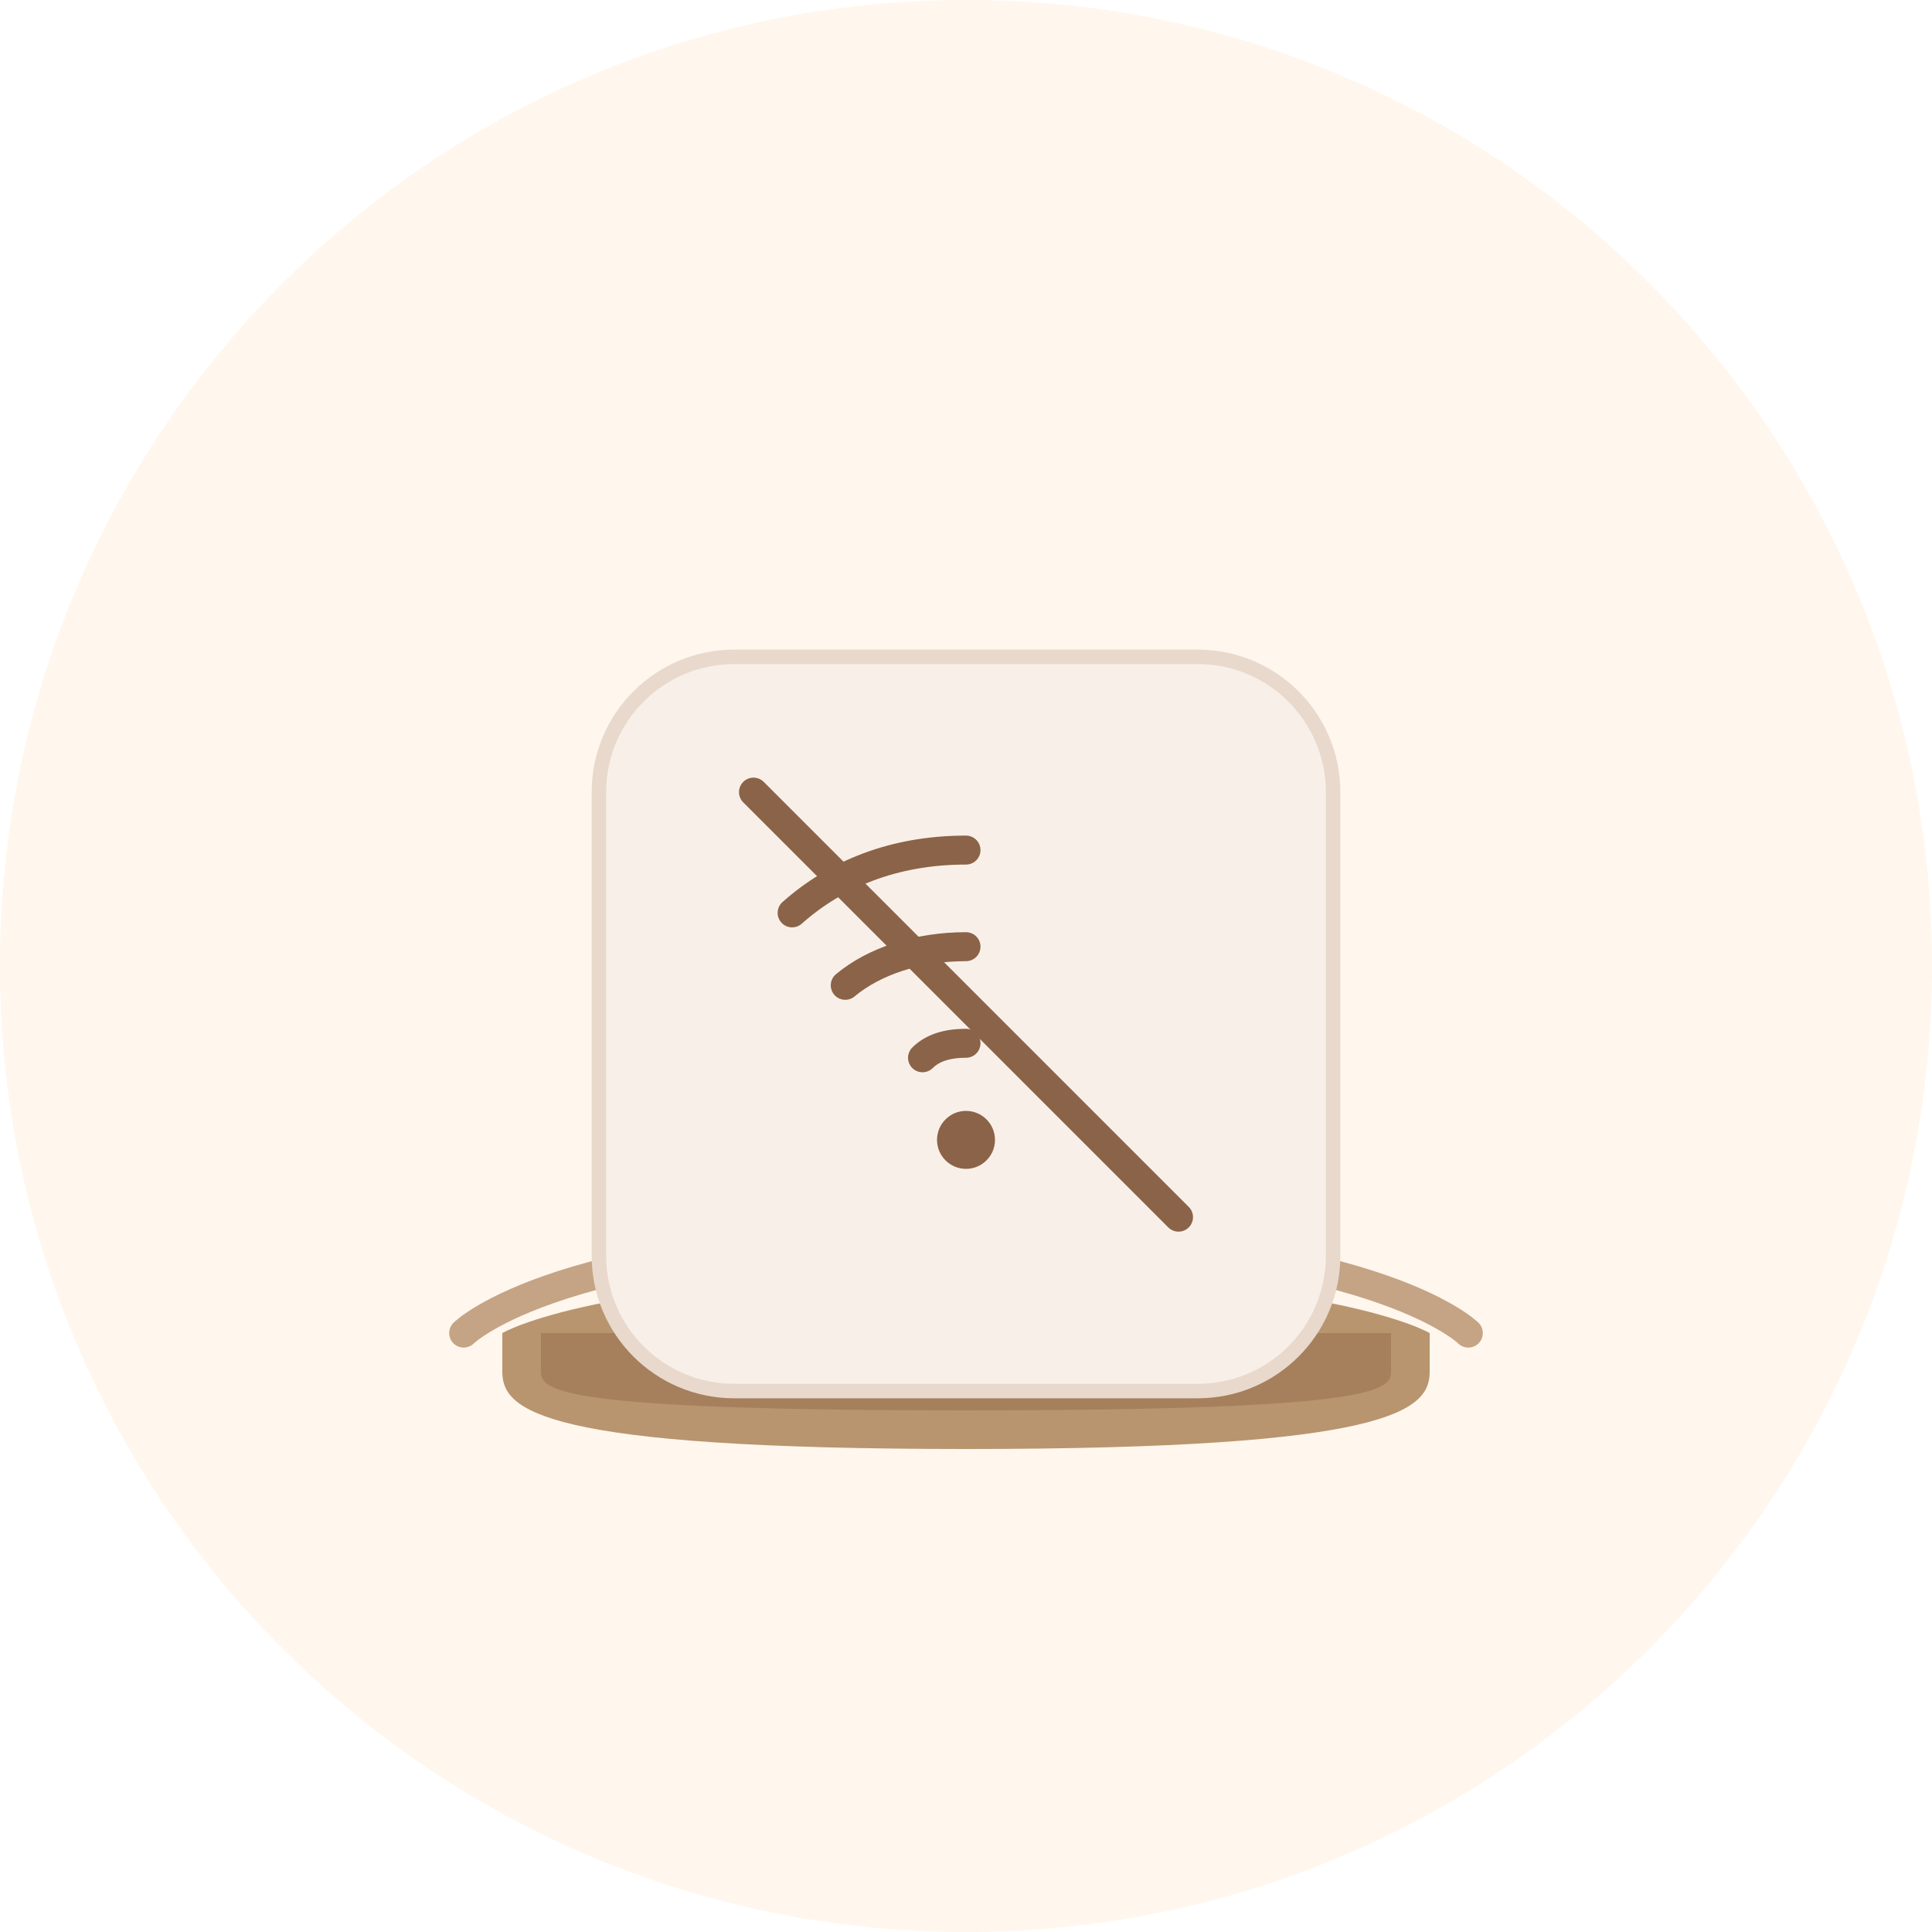
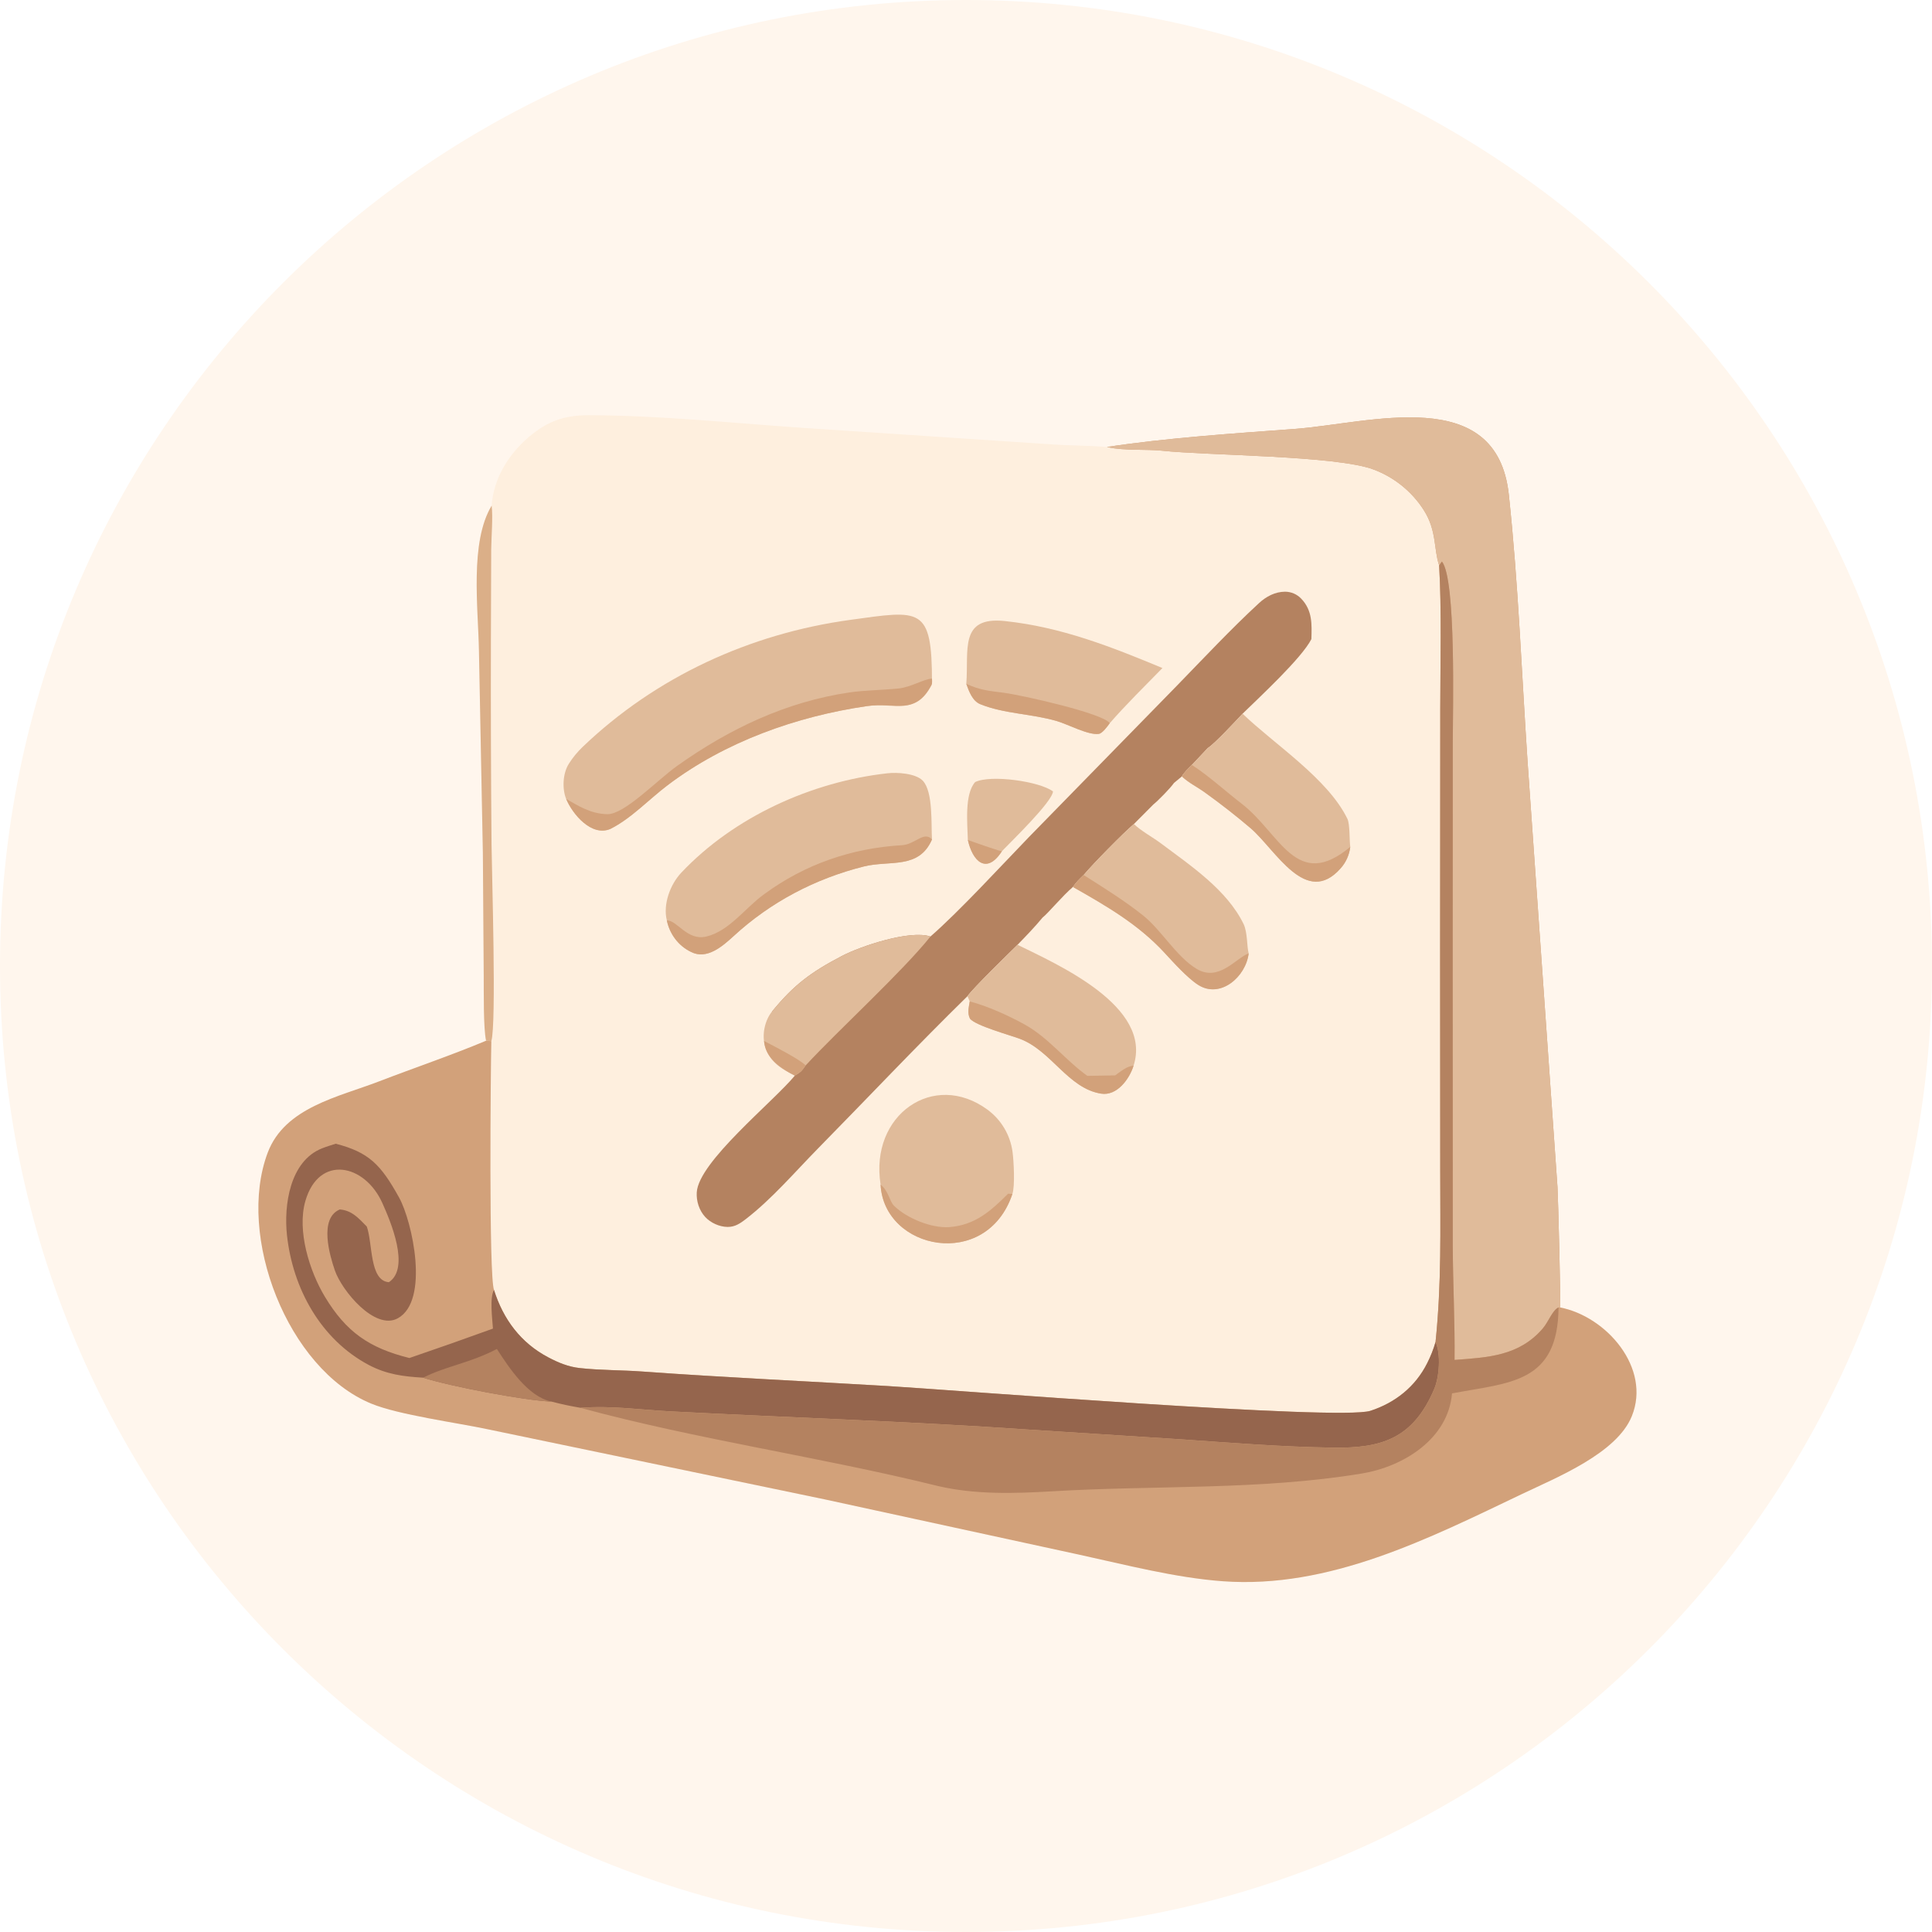
- <svg xmlns="http://www.w3.org/2000/svg" width="200" height="200" viewBox="0 0 200 200" fill="none">
-   <circle cx="100" cy="100" r="100" fill="#FFF6ED" />
-   <path d="M48 138C48 138 58 128 100 128C142 128 152 138 152 138" stroke="#C4A484" stroke-width="3" stroke-linecap="round" />
-   <path d="M52 138C52 138 62 132 100 132C138 132 148 138 148 138V142C148 146 144 150 100 150C56 150 52 146 52 142V138Z" fill="#B8956F" />
-   <path d="M56 138H144V142C144 144 142 146 100 146C58 146 56 144 56 142V138Z" fill="#A67F5C" />
-   <rect x="62" y="68" width="76" height="76" rx="14" fill="#F8F0E8" stroke="#E8D9CC" stroke-width="1.5" />
-   <path d="M100 88C92.5 88 86.5 90.5 82 94.5" stroke="#8B6348" stroke-width="3" stroke-linecap="round" />
-   <path d="M100 98C95 98 90.5 99.5 87.5 102" stroke="#8B6348" stroke-width="3" stroke-linecap="round" />
-   <path d="M100 108C98 108 96.5 108.5 95.5 109.5" stroke="#8B6348" stroke-width="3" stroke-linecap="round" />
-   <circle cx="100" cy="118" r="3" fill="#8B6348" />
-   <path d="M78 82L122 126" stroke="#8B6348" stroke-width="3" stroke-linecap="round" />
+ <svg xmlns="http://www.w3.org/2000/svg" width="164" height="164" viewBox="0 0 164 164" fill="none">
+   <circle cx="82" cy="82" r="82" fill="#FFF6ED" />
+   <path d="M41.733 42.925C41.897 40.623 43.133 38.625 44.83 37.145C46.459 35.747 47.896 35.239 50.02 35.246C56.026 35.267 61.995 35.896 67.983 36.307L89.233 37.718C90.804 37.829 92.424 37.814 93.968 37.942C99.024 37.172 104.743 36.793 109.884 36.413C116.289 35.939 127.071 32.53 128.081 42.009C128.892 49.611 129.165 57.143 129.672 64.692L132.21 100.777C132.262 101.586 132.508 111.219 132.429 110.985C136.37 111.747 140.175 116.127 138.518 120.216C137.24 123.366 132.17 125.402 129.219 126.811C121.269 130.606 112.848 134.891 103.792 134.226C99.74 133.928 95.576 132.833 91.587 131.966L70.024 127.28L41.456 121.337C38.793 120.765 33.863 120.116 31.506 119.145C24.406 116.219 20.056 104.901 22.728 97.84C24.181 94 28.748 93.116 32.171 91.798C35.213 90.627 38.269 89.596 41.262 88.344C41.027 87.298 41.071 84.123 41.062 82.865L40.989 72.398L40.656 55.229C40.591 51.581 39.865 46.029 41.733 42.925Z" fill="#FEEFDE" />
+   <path d="M93.968 37.941C99.024 37.172 104.743 36.792 109.884 36.412C116.289 35.938 127.071 32.529 128.081 42.008C128.892 49.61 129.165 57.142 129.672 64.691L132.21 100.776C132.262 101.585 132.508 111.218 132.429 110.984C136.37 111.746 140.175 116.127 138.518 120.215C137.24 123.365 132.17 125.401 129.219 126.81C121.269 130.605 112.848 134.89 103.792 134.225C99.74 133.927 95.576 132.832 91.587 131.965L70.024 127.279L41.456 121.336C38.793 120.764 33.863 120.116 31.506 119.144C24.406 116.218 20.056 104.9 22.728 97.839C24.181 93.999 28.748 93.115 32.171 91.797C35.213 90.626 38.269 89.595 41.262 88.344L41.708 88.375C41.648 90.877 41.49 108.304 41.933 109.497C42.719 111.986 44.2 113.993 46.56 115.23C47.413 115.677 48.236 116.02 49.2 116.127C50.96 116.323 52.753 116.294 54.52 116.422C61.466 116.926 68.412 117.24 75.361 117.656C80.787 117.98 113.727 120.607 116.333 119.758C118.436 119.073 120.15 117.71 121.149 115.713C121.442 115.137 121.68 114.535 121.858 113.914C122.373 108.902 122.257 104.46 122.256 99.432L122.247 80.98L122.258 60.131C122.261 56.377 122.384 51.682 122.162 47.993C121.69 46.596 121.977 45.05 120.852 43.29C119.846 41.722 118.361 40.52 116.617 39.863C113.481 38.66 102.524 38.676 98.618 38.257C97.392 38.125 95.388 38.263 94.096 37.971L93.968 37.941Z" fill="#D2A17A" />
+   <path d="M93.968 37.941C99.024 37.172 104.742 36.792 109.884 36.412C116.289 35.938 127.071 32.529 128.081 42.008C128.892 49.61 129.165 57.142 129.672 64.691L132.21 100.776C132.262 101.585 132.508 111.218 132.429 110.984L132.298 110.981C131.782 111.207 131.441 112.211 130.955 112.773C128.934 115.114 126.304 115.222 123.471 115.437C123.508 112.304 123.333 109 123.32 105.817L123.313 80.697L123.321 62.923C123.323 60.44 123.617 49.16 122.399 47.665L122.162 47.993C121.69 46.596 121.977 45.05 120.852 43.29C119.846 41.722 118.361 40.52 116.617 39.863C113.481 38.66 102.524 38.676 98.618 38.257C97.392 38.125 95.388 38.263 94.096 37.971L93.968 37.941Z" fill="#E0BB9A" />
+   <path d="M35.917 116.945C34.222 116.847 32.83 116.666 31.314 115.873C27.224 113.705 24.849 109.378 24.359 104.844C24.088 102.339 24.587 98.564 27.34 97.477C27.71 97.331 28.117 97.208 28.498 97.086C31.316 97.814 32.323 98.85 33.879 101.658C34.998 103.676 36.481 110.414 33.768 111.905C31.834 112.968 29.017 109.572 28.42 107.828C28.008 106.624 27.042 103.426 28.845 102.665C29.887 102.755 30.429 103.401 31.135 104.115C31.651 105.55 31.346 108.711 33.009 108.842C34.84 107.636 33.156 103.679 32.453 102.116C30.954 98.783 27.077 97.994 25.927 101.93C25.189 104.455 26.276 107.916 27.583 110.082C29.369 113.042 31.313 114.422 34.75 115.277C37.123 114.468 39.488 113.636 41.845 112.78C41.787 111.932 41.554 110.148 41.933 109.498C42.719 111.987 44.2 113.994 46.56 115.231C47.413 115.678 48.236 116.021 49.2 116.129C50.96 116.324 52.753 116.295 54.52 116.424C61.466 116.927 68.412 117.241 75.361 117.657C80.787 117.981 113.727 120.608 116.333 119.759C118.436 119.075 120.15 117.711 121.149 115.714C121.442 115.138 121.68 114.536 121.858 113.915C122.327 114.94 122.173 116.902 121.751 117.895C119.96 122.109 117.302 122.944 113.171 122.883C108.74 122.817 104.619 122.48 100.28 122.18L87.35 121.354C77.323 120.657 67.034 120.333 56.984 119.809C54.271 119.667 51.957 119.302 49.267 119.502C48.366 119.343 47.708 119.211 46.817 118.976C44.51 118.881 38.213 117.68 35.917 116.945Z" fill="#95654D" />
+   <path d="M42.177 114.508C43.218 116.109 44.807 118.554 46.817 118.977C44.51 118.883 38.213 117.682 35.917 116.947C37.941 115.927 39.888 115.713 42.177 114.508Z" fill="#B48260" />
+   <path d="M122.162 47.996L122.399 47.668C123.617 49.163 123.323 60.443 123.321 62.926L123.313 80.7L123.32 105.821C123.333 109.003 123.508 112.307 123.471 115.44C126.304 115.225 128.934 115.118 130.955 112.776C131.441 112.214 131.782 111.211 132.298 110.984C132.255 117.438 128.144 117.355 123.256 118.279C122.93 122.145 119.136 124.496 115.611 125.079C106.962 126.51 98.073 126.068 89.336 126.59C86.095 126.784 82.742 126.88 79.579 126.133C69.598 123.667 59.16 122.196 49.267 119.504C51.957 119.304 54.271 119.669 56.984 119.811C67.034 120.335 77.323 120.659 87.35 121.356L100.28 122.181C104.619 122.482 108.74 122.819 113.171 122.885C117.302 122.946 119.96 122.111 121.751 117.897C122.173 116.904 122.327 114.942 121.858 113.917C122.373 108.905 122.257 104.463 122.256 99.436L122.247 80.983L122.258 60.134C122.261 56.381 122.384 51.685 122.162 47.996Z" fill="#B48260" />
+   <path d="M41.733 42.926C41.855 43.839 41.709 45.581 41.697 46.628L41.672 54.318C41.657 60.111 41.675 65.904 41.725 71.696C41.753 74.307 42.15 86.912 41.708 88.377L41.262 88.346C41.027 87.299 41.071 84.124 41.062 82.865L40.989 72.399L40.656 55.23C40.591 51.581 39.865 46.029 41.733 42.926Z" fill="#DBAF88" />
+   <path d="M78.982 79.498C81.48 77.316 84.992 73.484 87.341 71.056L99.905 58.203C102.162 55.885 104.497 53.385 106.873 51.196C107.478 50.638 108.227 50.235 109.074 50.227C109.597 50.226 110.097 50.44 110.457 50.82C111.423 51.833 111.355 53.006 111.319 54.252C110.487 55.884 106.895 59.194 105.479 60.583C104.91 61.182 103.129 63.121 102.519 63.501L101.17 64.938C100.863 65.249 100.537 65.537 100.32 65.912L99.656 66.46C99.359 66.895 98.316 67.959 97.898 68.294L96.255 69.946C95.398 70.666 92.724 73.385 91.989 74.277C91.626 74.634 91.367 74.869 91.077 75.292C90.213 76.02 88.967 77.526 88.504 77.885C87.805 78.725 87.133 79.416 86.374 80.201C85.656 80.905 82.619 83.858 82.124 84.563C77.818 88.779 73.676 93.176 69.451 97.475C67.486 99.474 65.524 101.777 63.307 103.485C62.828 103.853 62.389 104.156 61.762 104.15C61.075 104.143 60.324 103.807 59.859 103.301C59.35 102.747 59.098 101.956 59.145 101.21C59.306 98.611 65.591 93.576 67.476 91.301C66.353 90.754 65.562 89.982 65.426 88.689C65.543 88.285 65.526 86.397 65.531 85.869C67.385 83.603 68.811 82.541 71.451 81.156C73.062 80.311 77.257 78.913 78.982 79.498Z" fill="#B48260" />
+   <path d="M65.531 85.869C67.385 83.604 68.811 82.542 71.451 81.157C73.062 80.312 77.257 78.914 78.982 79.498C76.587 82.497 71.125 87.479 68.386 90.444C68.045 90.94 67.993 90.994 67.476 91.302C66.353 90.754 65.426 90.19 65 89C64.574 87.81 65 86.5 65.531 85.869Z" fill="#E0BB9A" />
+   <path d="M64.86 88.363C65.585 88.746 67.903 89.919 68.386 90.44C68.045 90.936 67.993 90.99 67.476 91.298C65.358 90.26 64.912 89.174 64.86 88.363Z" fill="#D2A17A" />
+   <path d="M48.282 64.84C48.61 64.316 49.008 63.837 49.451 63.409C55.678 57.446 63.661 53.785 72.175 52.618C78.154 51.798 79.122 51.431 79.113 57.958C77.548 60.911 76.05 59.584 73.605 59.939C67.604 60.809 61.541 62.973 56.675 66.653C55.09 67.851 53.585 69.478 51.812 70.367C50.211 71.05 48.593 69.106 48.06 67.819C47.721 67 47.751 65.686 48.282 64.84Z" fill="#E0BB9A" />
+   <path d="M51.548 69.113C53.001 69.145 55.729 66.264 57.5 64.998C61.932 61.853 66.729 59.573 72.106 58.778C73.406 58.591 74.921 58.579 76.259 58.444C77.342 58.334 78.391 57.642 79.113 57.605C79.113 57.605 79.152 58.062 79.07 58.162C77.698 60.764 76.05 59.581 73.605 59.935C67.604 60.805 61.541 62.969 56.675 66.649C55.09 67.847 53.585 69.475 51.812 70.363C50.211 71.046 48.593 69.102 48.06 67.815C49.035 68.367 50.095 69.082 51.548 69.113Z" fill="#D2A17A" />
+   <path d="M56.606 78.131C56.266 76.767 56.888 75.077 57.837 74.072C62.302 69.344 68.897 66.358 75.324 65.642C76.12 65.546 77.737 65.636 78.337 66.277C79.223 67.223 79.032 69.997 79.113 71.257C78.008 73.823 75.519 73.005 73.341 73.549C69.202 74.583 65.414 76.571 62.273 79.463C61.319 80.337 59.988 81.496 58.655 80.803C57.59 80.292 56.841 79.285 56.606 78.131Z" fill="#E0BB9A" />
+   <path d="M56.606 78.131C57.478 78.1 58.327 79.883 59.949 79.501C61.919 79.036 63.257 77.055 64.878 75.897C68.322 73.362 72.311 71.991 76.572 71.745C77.682 71.681 78.437 70.507 79.113 71.257C78.008 73.823 75.519 73.005 73.341 73.549C69.202 74.583 65.414 76.571 62.273 79.463C61.319 80.338 59.988 81.496 58.655 80.803C57.59 80.292 56.841 79.285 56.606 78.131Z" fill="#D2A17A" />
+   <path d="M74.75 100.554C73.808 94.636 79.256 90.843 83.826 94.196C84.988 95.051 85.754 96.34 85.949 97.769C86.052 98.521 86.173 100.689 85.936 101.358C83.736 107.889 75.026 106.11 74.75 100.554Z" fill="#E0BB9A" />
+   <path d="M74.75 100.555C75.451 101.126 75.499 101.967 75.89 102.352C76.968 103.413 79.062 104.267 80.569 104.166C82.763 104.002 84.105 102.796 85.567 101.335C85.57 101.332 85.863 101.336 85.936 101.358C83.736 107.889 75.026 106.111 74.75 100.555Z" fill="#D2A17A" />
+   <path d="M82.026 58.053C82.249 55.206 81.392 52.304 85.3 52.719C90.089 53.228 94.293 54.886 98.675 56.707C97.237 58.179 95.534 59.856 94.203 61.39C94.007 61.663 93.576 62.251 93.279 62.297C92.402 62.434 90.657 61.486 89.712 61.211C87.541 60.578 85.249 60.602 83.215 59.778C82.543 59.506 82.252 58.682 82.026 58.053Z" fill="#E0BB9A" />
+   <path d="M82.026 58.051C83.208 58.593 83.987 58.648 85.177 58.802C86.738 59.004 93.632 60.548 94.203 61.388C94.007 61.66 93.576 62.248 93.279 62.294C92.402 62.431 90.657 61.483 89.712 61.208C87.541 60.575 85.249 60.599 83.215 59.776C82.543 59.503 82.252 58.68 82.026 58.051Z" fill="#D2A17A" />
+   <path d="M91.989 74.276C92.724 73.385 95.398 70.665 96.255 69.945C96.809 70.505 97.855 71.072 98.528 71.577C101.067 73.481 104.164 75.537 105.577 78.465C105.899 79.169 105.838 80.35 105.994 80.931C105.761 82.909 103.599 84.802 101.713 83.605C100.8 83.025 99.605 81.691 98.841 80.865C96.613 78.454 93.907 76.894 91.077 75.291C91.367 74.868 91.626 74.633 91.989 74.276Z" fill="#E0BB9A" />
+   <path d="M91.989 74.277C93.645 75.328 95.558 76.52 97.07 77.741C98.591 78.968 99.859 81.198 101.555 82.23C103.466 83.392 104.896 81.322 105.994 80.932C105.761 82.911 103.599 84.804 101.713 83.606C100.8 83.026 99.605 81.693 98.841 80.867C96.613 78.455 93.907 76.895 91.077 75.292C91.367 74.87 91.626 74.634 91.989 74.277Z" fill="#D2A17A" />
+   <path d="M105.479 60.586C108.17 63.178 112.713 66.084 114.377 69.509C114.597 69.961 114.54 71.348 114.619 71.892C114.541 72.566 114.257 73.199 113.806 73.706C110.867 77.044 108.304 72.165 106.182 70.325C104.922 69.251 103.617 68.231 102.271 67.266C101.548 66.75 101.008 66.523 100.32 65.914C100.537 65.54 100.863 65.251 101.17 64.941L102.519 63.503C103.129 63.123 104.91 61.185 105.479 60.586Z" fill="#E0BB9A" />
+   <path d="M101.17 64.938L101.277 65.005C102.504 65.781 104.205 67.307 105.399 68.222C108.669 70.732 110.033 75.715 114.619 71.889C114.541 72.562 114.257 73.196 113.806 73.703C110.867 77.041 108.304 72.162 106.182 70.322C104.922 69.248 103.617 68.228 102.271 67.263C101.548 66.746 101.008 66.519 100.32 65.911C100.537 65.537 100.863 65.248 101.17 64.938Z" fill="#D2A17A" />
+   <path d="M86.374 80.199C89.743 81.862 97.86 85.409 96.221 90.473C95.863 91.612 94.809 93.046 93.472 92.835C90.66 92.393 89.245 89.178 86.563 88.177C85.691 87.852 82.845 87.074 82.341 86.476C82.101 85.997 82.234 85.54 82.316 85.003L82.124 84.561C82.619 83.856 85.656 80.904 86.374 80.199Z" fill="#E0BB9A" />
+   <path d="M82.316 85.004C83.819 85.398 85.635 86.219 86.991 86.972C89.019 88.1 90.424 89.981 92.299 91.325L94.66 91.285C95.099 90.978 95.72 90.451 96.221 90.474C95.863 91.612 94.809 93.047 93.472 92.836C90.66 92.394 89.245 89.179 86.563 88.178C85.691 87.853 82.845 87.075 82.341 86.476C82.101 85.998 82.234 85.541 82.316 85.004Z" fill="#D2A17A" />
+   <path d="M82.156 71.291C82.122 69.924 81.857 67.419 82.777 66.386C84.101 65.735 88.264 66.329 89.386 67.183C89.311 68.077 85.887 71.379 85.057 72.245C83.74 74.296 82.55 73.106 82.156 71.291Z" fill="#E0BB9A" />
+   <path d="M82.156 71.291C81.94 71.24 85.386 72.45 85.057 72.245C83.74 74.296 82.55 73.105 82.156 71.291Z" fill="#D2A17A" />
</svg>
